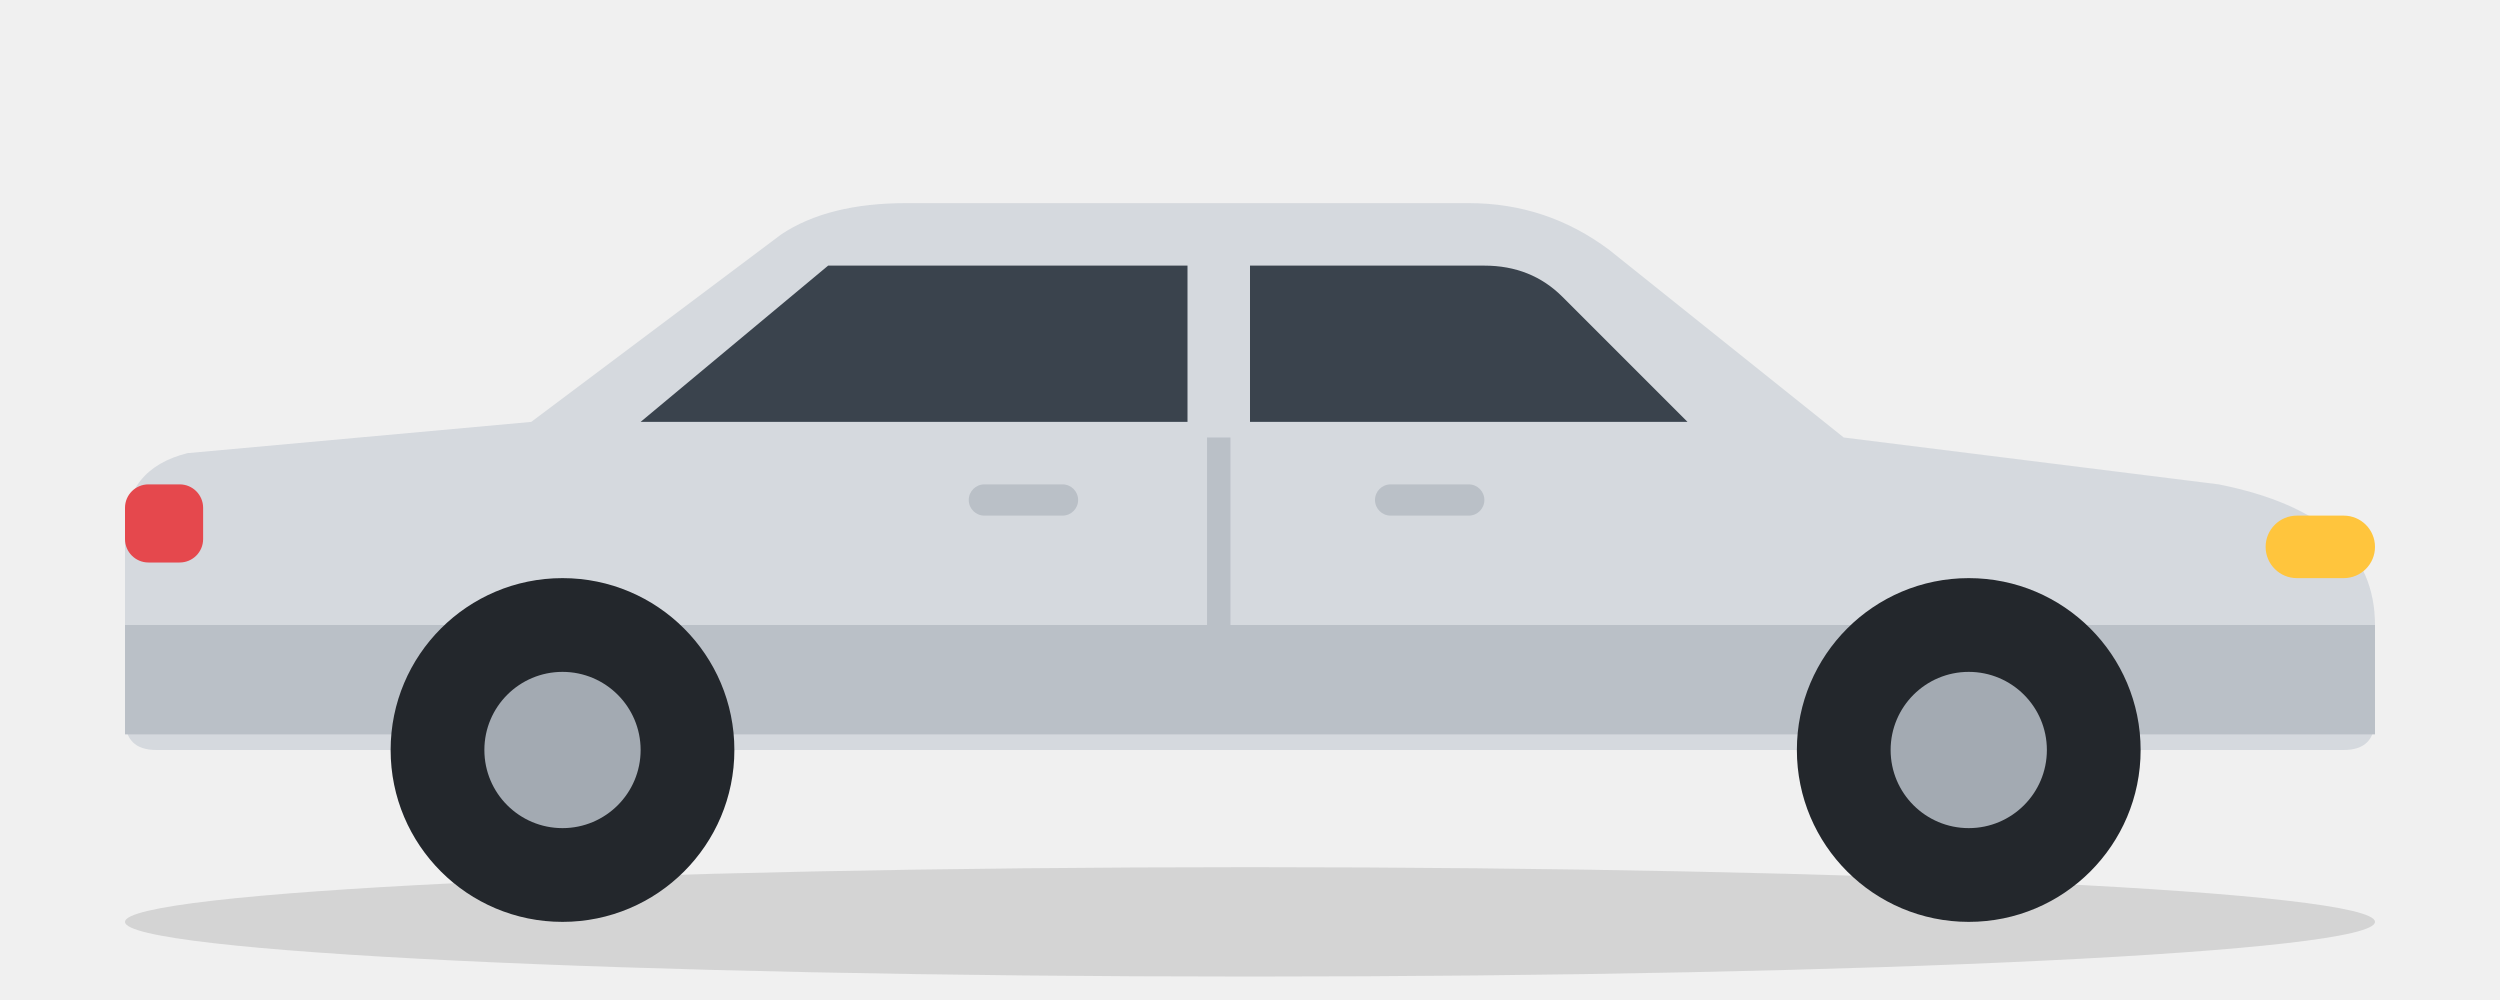
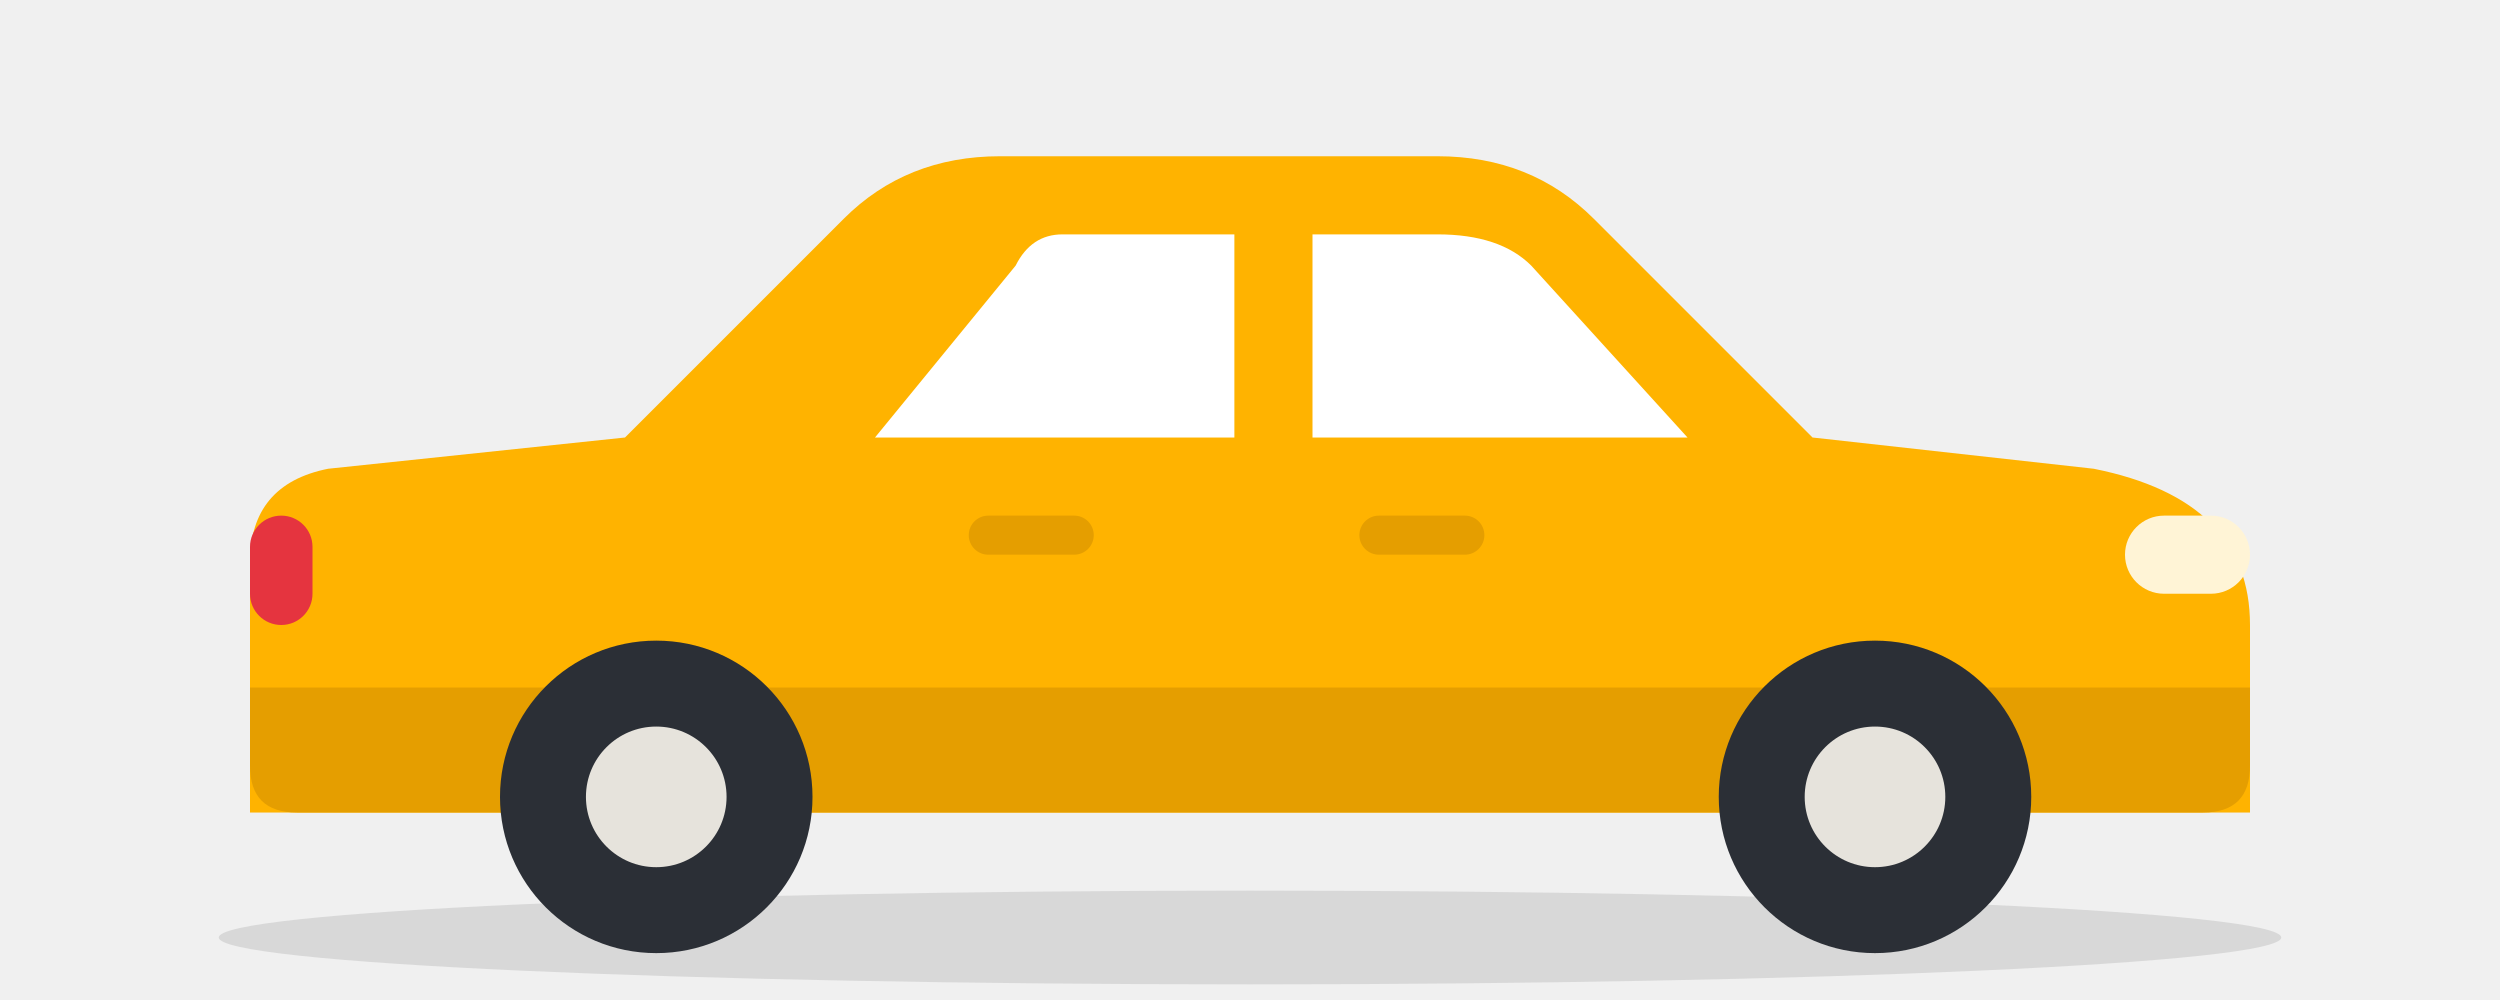
<svg xmlns="http://www.w3.org/2000/svg" viewBox="0 0 160 64" width="160" height="64">
-   <ellipse cx="80" cy="59" rx="72" ry="3.5" fill="#000000" fill-opacity="0.12" />
-   <path d="M8 46 L8 34 Q8 30 12 29 L34 27 L50 15 Q53 13 58 13 L94 13 Q99 13 103 16 L118 28 L142 31 Q152 33 152 40 L152 46 Q152 48 150 48 L10 48 Q8 48 8 46 Z" fill="#D5D9DE" />
-   <rect x="8" y="40" width="144" height="7" fill="#BAC0C7" />
-   <path d="M41 27 L53 17 L76 17 L76 27 Z" fill="#3A434D" />
-   <path d="M80 17 L95 17 Q98 17 100 19 L108 27 L80 27 Z" fill="#3A434D" />
-   <path d="M78 28 L78 44" stroke="#BAC0C7" stroke-width="1.5" />
-   <rect x="62" y="31" width="7" height="2" rx="1" fill="#BAC0C7" />
-   <rect x="88" y="31" width="7" height="2" rx="1" fill="#BAC0C7" />
-   <rect x="145" y="33" width="7" height="4" rx="2" fill="#FFC53D" />
-   <rect x="8" y="31" width="5" height="5" rx="1.5" fill="#E5484D" />
-   <circle cx="36" cy="48" r="11" fill="#23272C" />
-   <circle cx="36" cy="48" r="5" fill="#A3AAB2" />
-   <circle cx="126" cy="48" r="11" fill="#23272C" />
-   <circle cx="126" cy="48" r="5" fill="#A3AAB2" />
+   <ellipse cx="80" cy="60" rx="66" ry="3" fill="#000000" fill-opacity="0.10" />
+   <path d="M16 52 L16 36 Q16 31 21 30 L40 28 L54 14 Q58 10 64 10 L92 10 Q98 10 102 14 L116 28 L134 30 Q144 32 144 40 L144 52 Z" fill="#FFB300" />
+   <path d="M16 44 L144 44 L144 49 Q144 52 141 52 L19 52 Q16 52 16 49 Z" fill="#E59E00" />
+   <path d="M56 28 L65 17 Q66 15 68 15 L79 15 L79 28 Z" fill="#FFFFFF" />
+   <path d="M84 15 L92 15 Q96 15 98 17 L108 28 L84 28 Z" fill="#FFFFFF" />
+   <rect x="87" y="33" width="8" height="2.5" rx="1.25" fill="#E59E00" />
+   <rect x="62" y="33" width="8" height="2.5" rx="1.25" fill="#E59E00" />
+   <rect x="136" y="33" width="8" height="5" rx="2.5" fill="#FFF4D6" />
+   <rect x="16" y="33" width="4" height="7" rx="2" fill="#E5343F" />
+   <circle cx="42" cy="51" r="10" fill="#2B2F36" />
+   <circle cx="42" cy="51" r="4.5" fill="#E6E3DC" />
+   <circle cx="120" cy="51" r="10" fill="#2B2F36" />
+   <circle cx="120" cy="51" r="4.5" fill="#E6E3DC" />
</svg>
